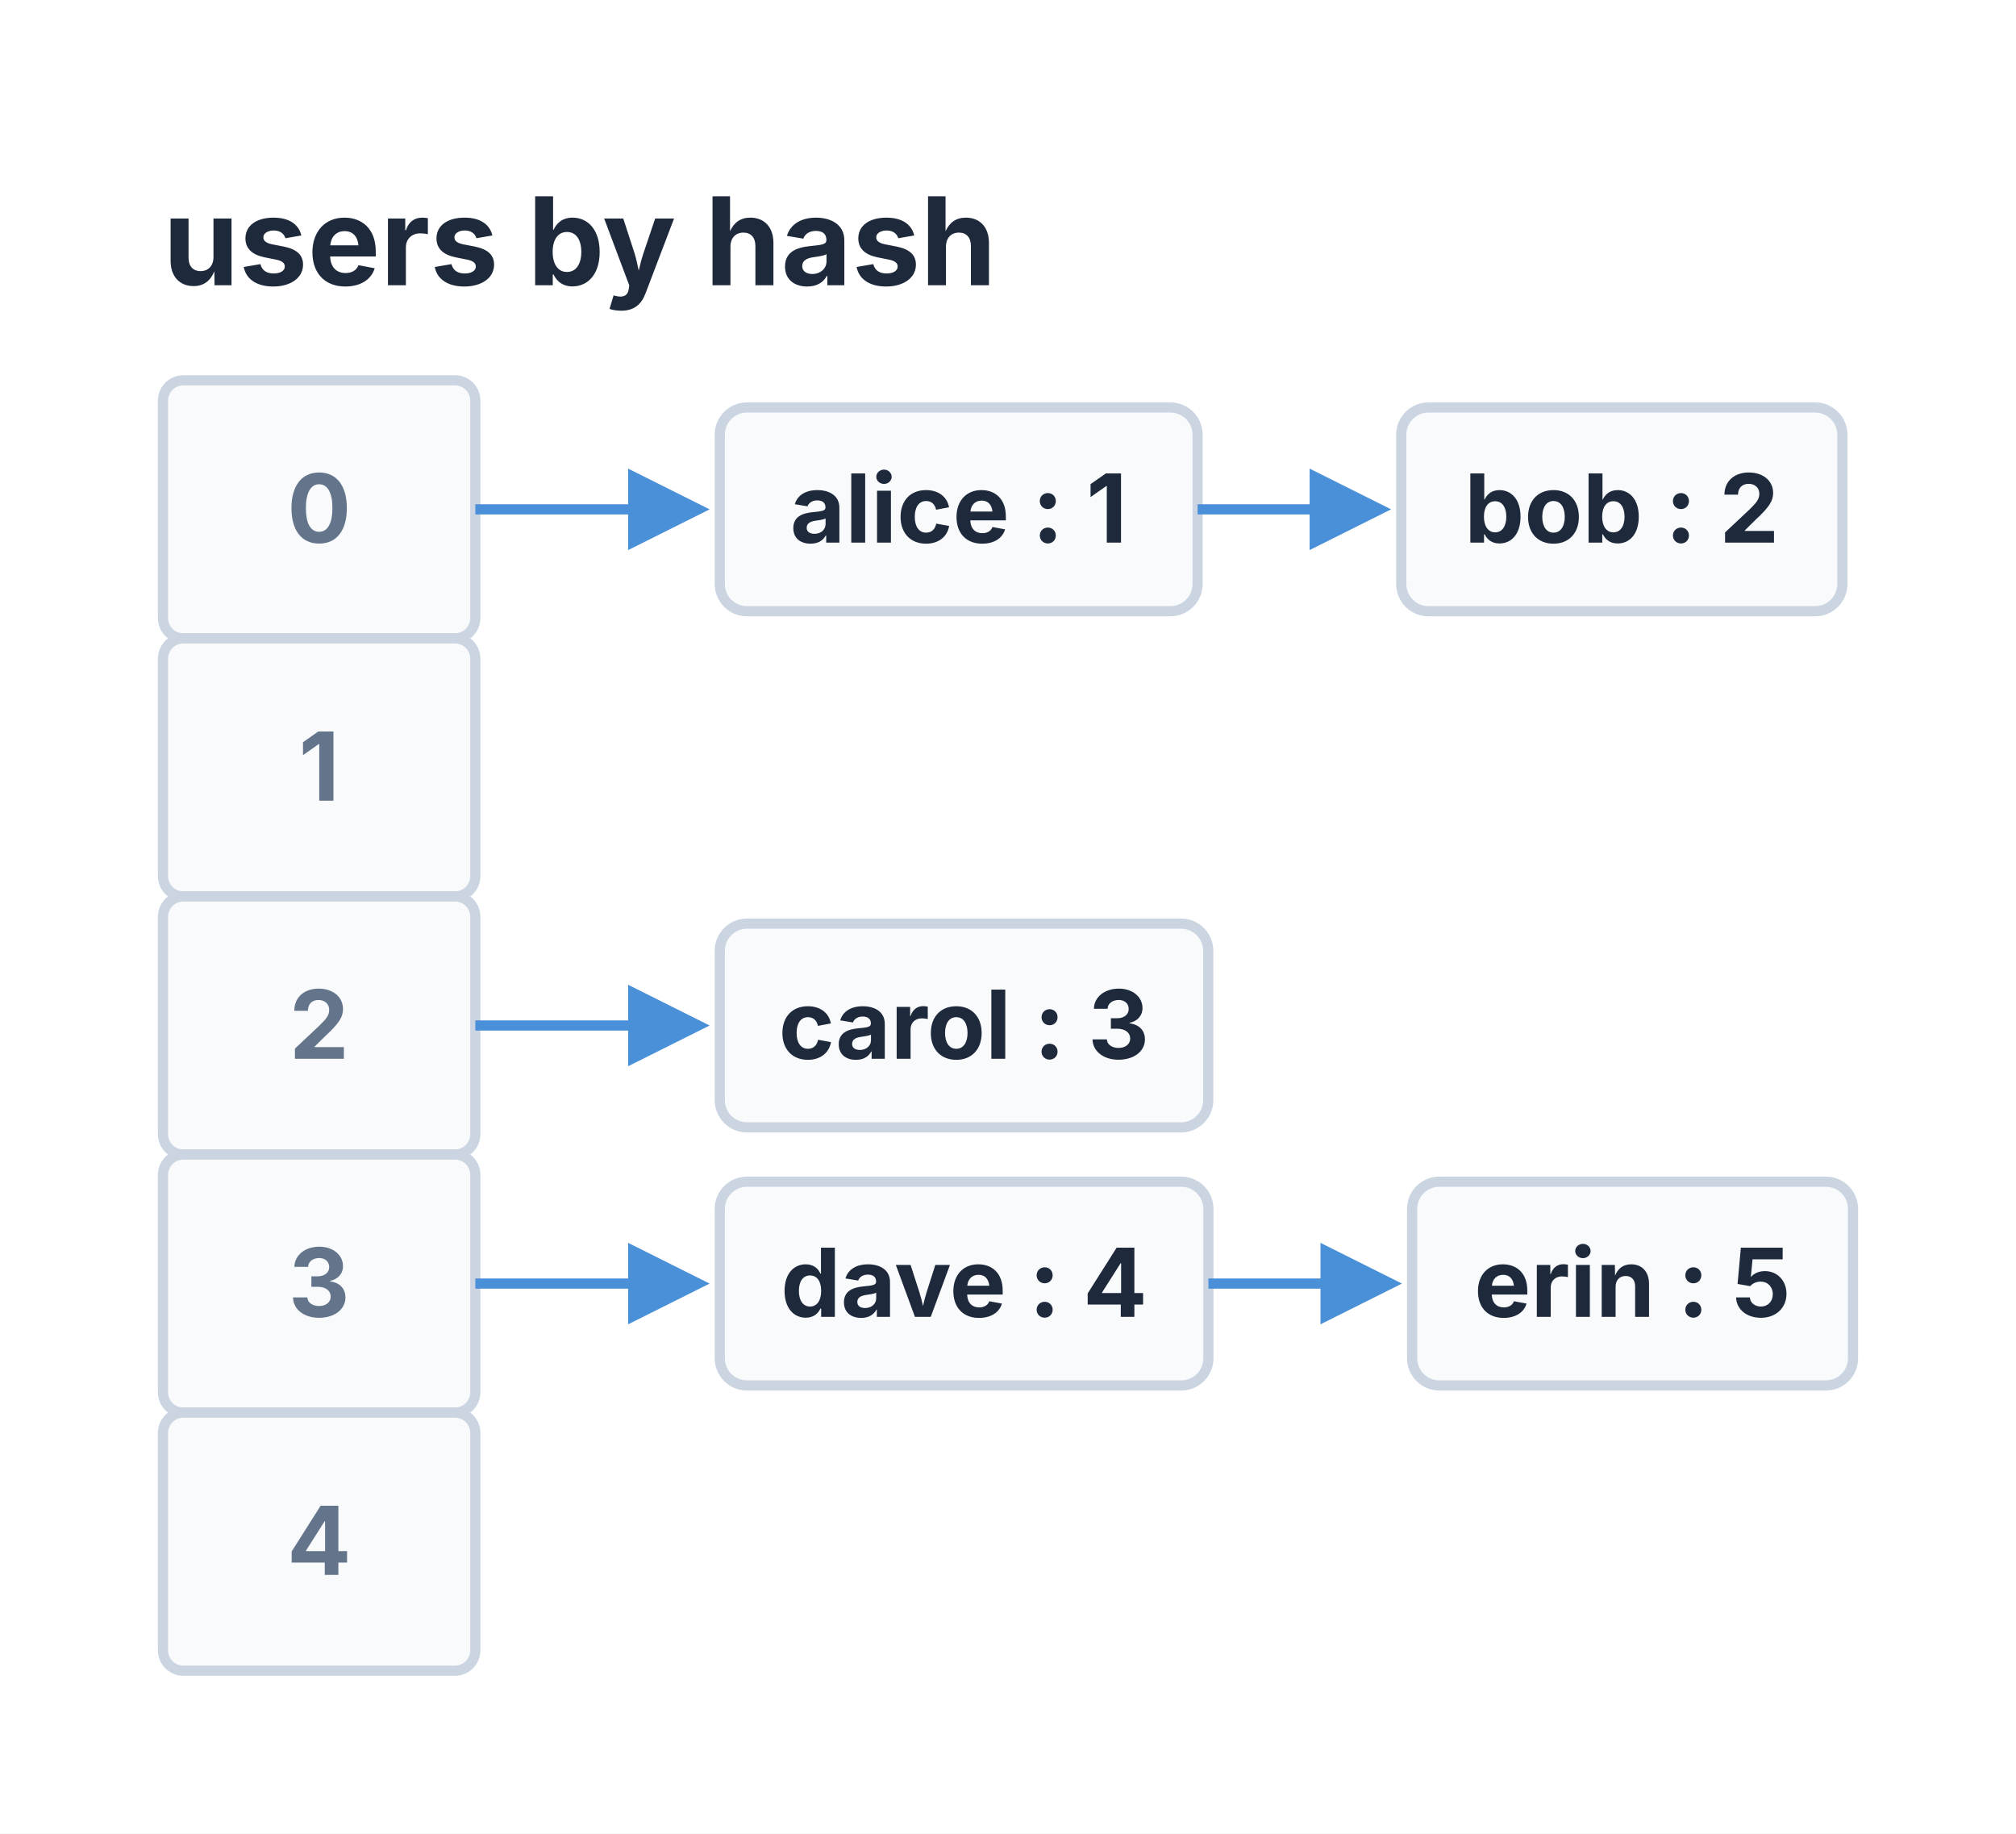
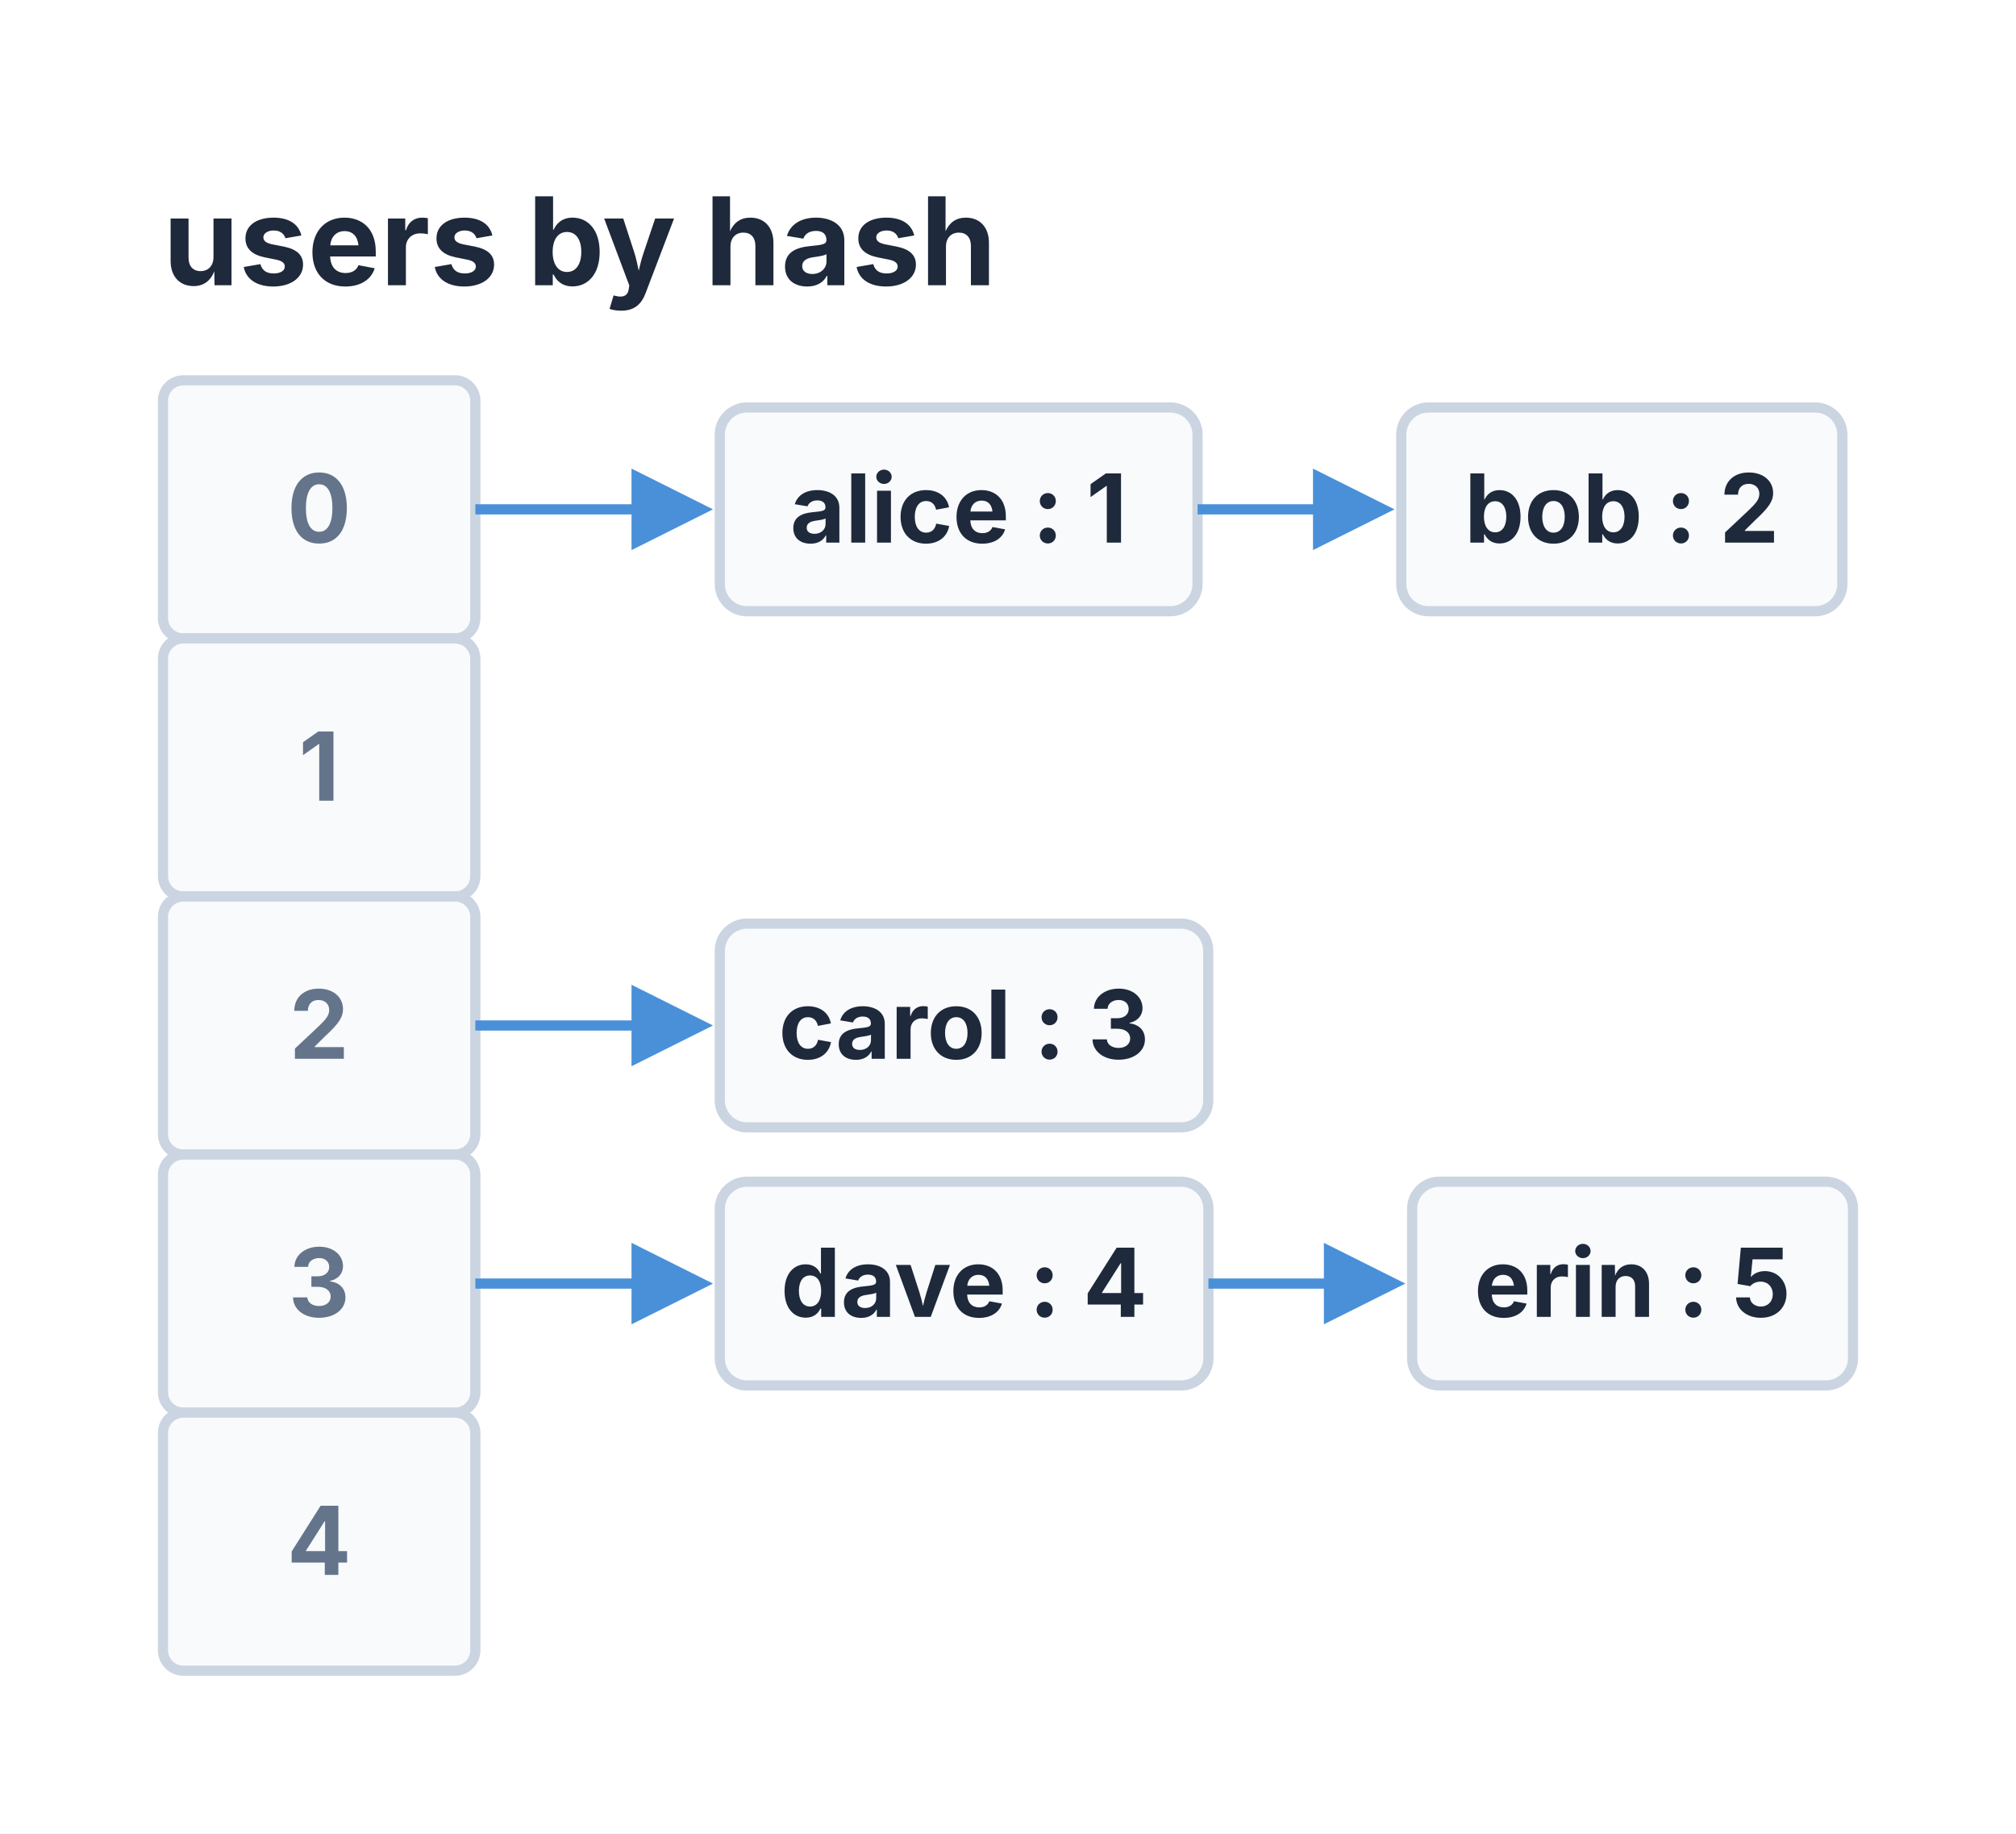
<svg xmlns="http://www.w3.org/2000/svg" viewBox="0 0 296.886 270" width="296.886" height="270">
  <defs>
-     <marker id="struct-arrow" markerWidth="8" markerHeight="8" refX="7" refY="4" orient="auto">
-       <path d="M0 0 L8 4 L0 8 z" fill="#4A90D9" />
+     <marker id="struct-arrow" markerWidth="12" markerHeight="12" refX="10" refY="6" orient="auto" markerUnits="userSpaceOnUse">
+       <path d="M0 0 L12 6 L0 12 z" fill="#4A90D9" />
    </marker>
  </defs>
  <rect x="0" y="0" width="296.886" height="270" fill="#FFFFFF" />
  <text x="24" y="42" font-size="18" font-family="Inter, system-ui, -apple-system, sans-serif" fill="#1E293B" font-weight="bold">users by hash</text>
  <rect x="24" y="56" width="46" height="38" fill="#F8FAFC" stroke="#CBD5E1" stroke-width="1.5" rx="3" />
  <text x="47" y="79.9" font-size="14" font-family="Inter, system-ui, -apple-system, sans-serif" fill="#64748B" text-anchor="middle" font-weight="bold">0</text>
  <rect x="24" y="94" width="46" height="38" fill="#F8FAFC" stroke="#CBD5E1" stroke-width="1.5" rx="3" />
  <text x="47" y="117.9" font-size="14" font-family="Inter, system-ui, -apple-system, sans-serif" fill="#64748B" text-anchor="middle" font-weight="bold">1</text>
  <rect x="24" y="132" width="46" height="38" fill="#F8FAFC" stroke="#CBD5E1" stroke-width="1.5" rx="3" />
  <text x="47" y="155.9" font-size="14" font-family="Inter, system-ui, -apple-system, sans-serif" fill="#64748B" text-anchor="middle" font-weight="bold">2</text>
  <rect x="24" y="170" width="46" height="38" fill="#F8FAFC" stroke="#CBD5E1" stroke-width="1.5" rx="3" />
  <text x="47" y="193.9" font-size="14" font-family="Inter, system-ui, -apple-system, sans-serif" fill="#64748B" text-anchor="middle" font-weight="bold">3</text>
  <rect x="24" y="208" width="46" height="38" fill="#F8FAFC" stroke="#CBD5E1" stroke-width="1.5" rx="3" />
  <text x="47" y="231.9" font-size="14" font-family="Inter, system-ui, -apple-system, sans-serif" fill="#64748B" text-anchor="middle" font-weight="bold">4</text>
  <path d="M 70 75 L 103 75" stroke="#4A90D9" stroke-width="1.5" fill="none" marker-end="url(#struct-arrow)" />
  <rect x="106" y="60" width="70.357" height="30" fill="#F8FAFC" stroke="#CBD5E1" stroke-width="1.5" rx="4" />
  <text x="141.179" y="79.9" font-size="14" font-family="Inter, system-ui, -apple-system, sans-serif" fill="#1E293B" text-anchor="middle" font-weight="bold">alice : 1</text>
  <path d="M 176.36 75 L 203.36 75" stroke="#4A90D9" stroke-width="1.5" fill="none" marker-end="url(#struct-arrow)" />
  <rect x="206.357" y="60" width="64.956" height="30" fill="#F8FAFC" stroke="#CBD5E1" stroke-width="1.5" rx="4" />
  <text x="238.835" y="79.9" font-size="14" font-family="Inter, system-ui, -apple-system, sans-serif" fill="#1E293B" text-anchor="middle" font-weight="bold">bob : 2</text>
  <path d="M 70 151 L 103 151" stroke="#4A90D9" stroke-width="1.5" fill="none" marker-end="url(#struct-arrow)" />
  <rect x="106" y="136" width="71.93" height="30" fill="#F8FAFC" stroke="#CBD5E1" stroke-width="1.5" rx="4" />
  <text x="141.965" y="155.9" font-size="14" font-family="Inter, system-ui, -apple-system, sans-serif" fill="#1E293B" text-anchor="middle" font-weight="bold">carol : 3</text>
  <path d="M 70 189 L 103 189" stroke="#4A90D9" stroke-width="1.5" fill="none" marker-end="url(#struct-arrow)" />
  <rect x="106" y="174" width="71.956" height="30" fill="#F8FAFC" stroke="#CBD5E1" stroke-width="1.5" rx="4" />
  <text x="141.978" y="193.9" font-size="14" font-family="Inter, system-ui, -apple-system, sans-serif" fill="#1E293B" text-anchor="middle" font-weight="bold">dave : 4</text>
  <path d="M 177.96 189 L 204.96 189" stroke="#4A90D9" stroke-width="1.5" fill="none" marker-end="url(#struct-arrow)" />
  <rect x="207.956" y="174" width="64.93" height="30" fill="#F8FAFC" stroke="#CBD5E1" stroke-width="1.5" rx="4" />
  <text x="240.421" y="193.9" font-size="14" font-family="Inter, system-ui, -apple-system, sans-serif" fill="#1E293B" text-anchor="middle" font-weight="bold">erin : 5</text>
</svg>
